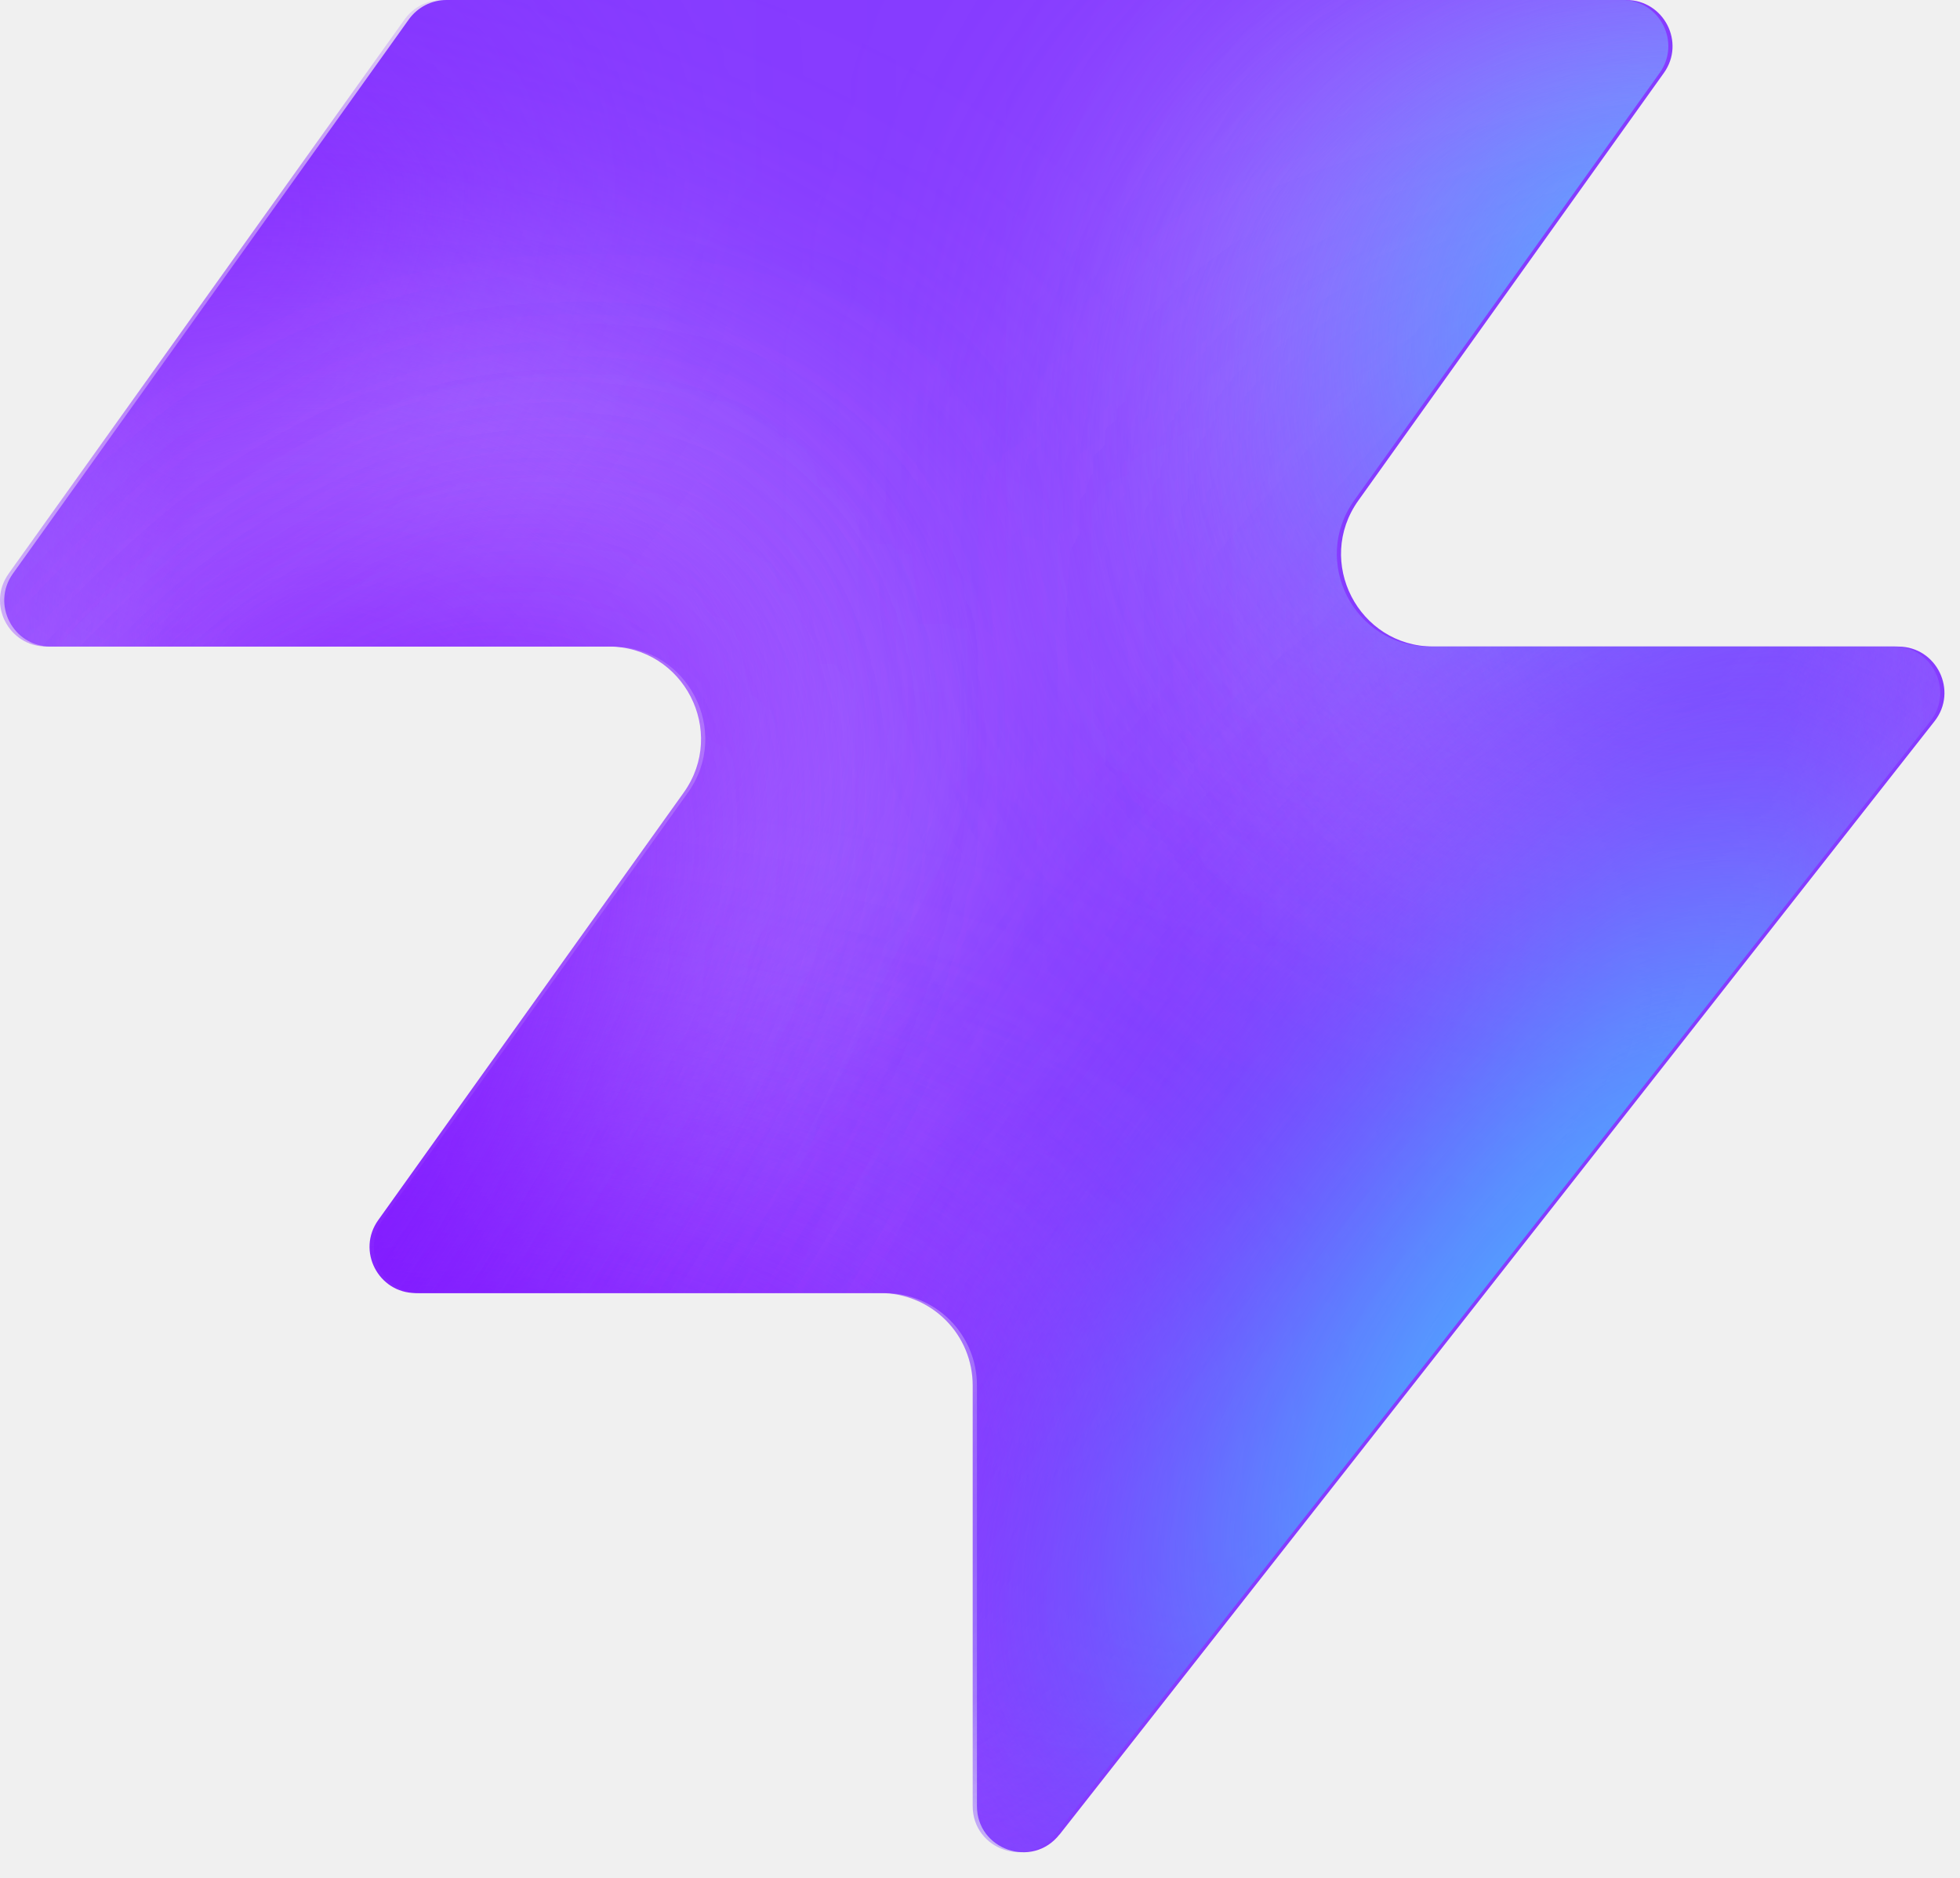
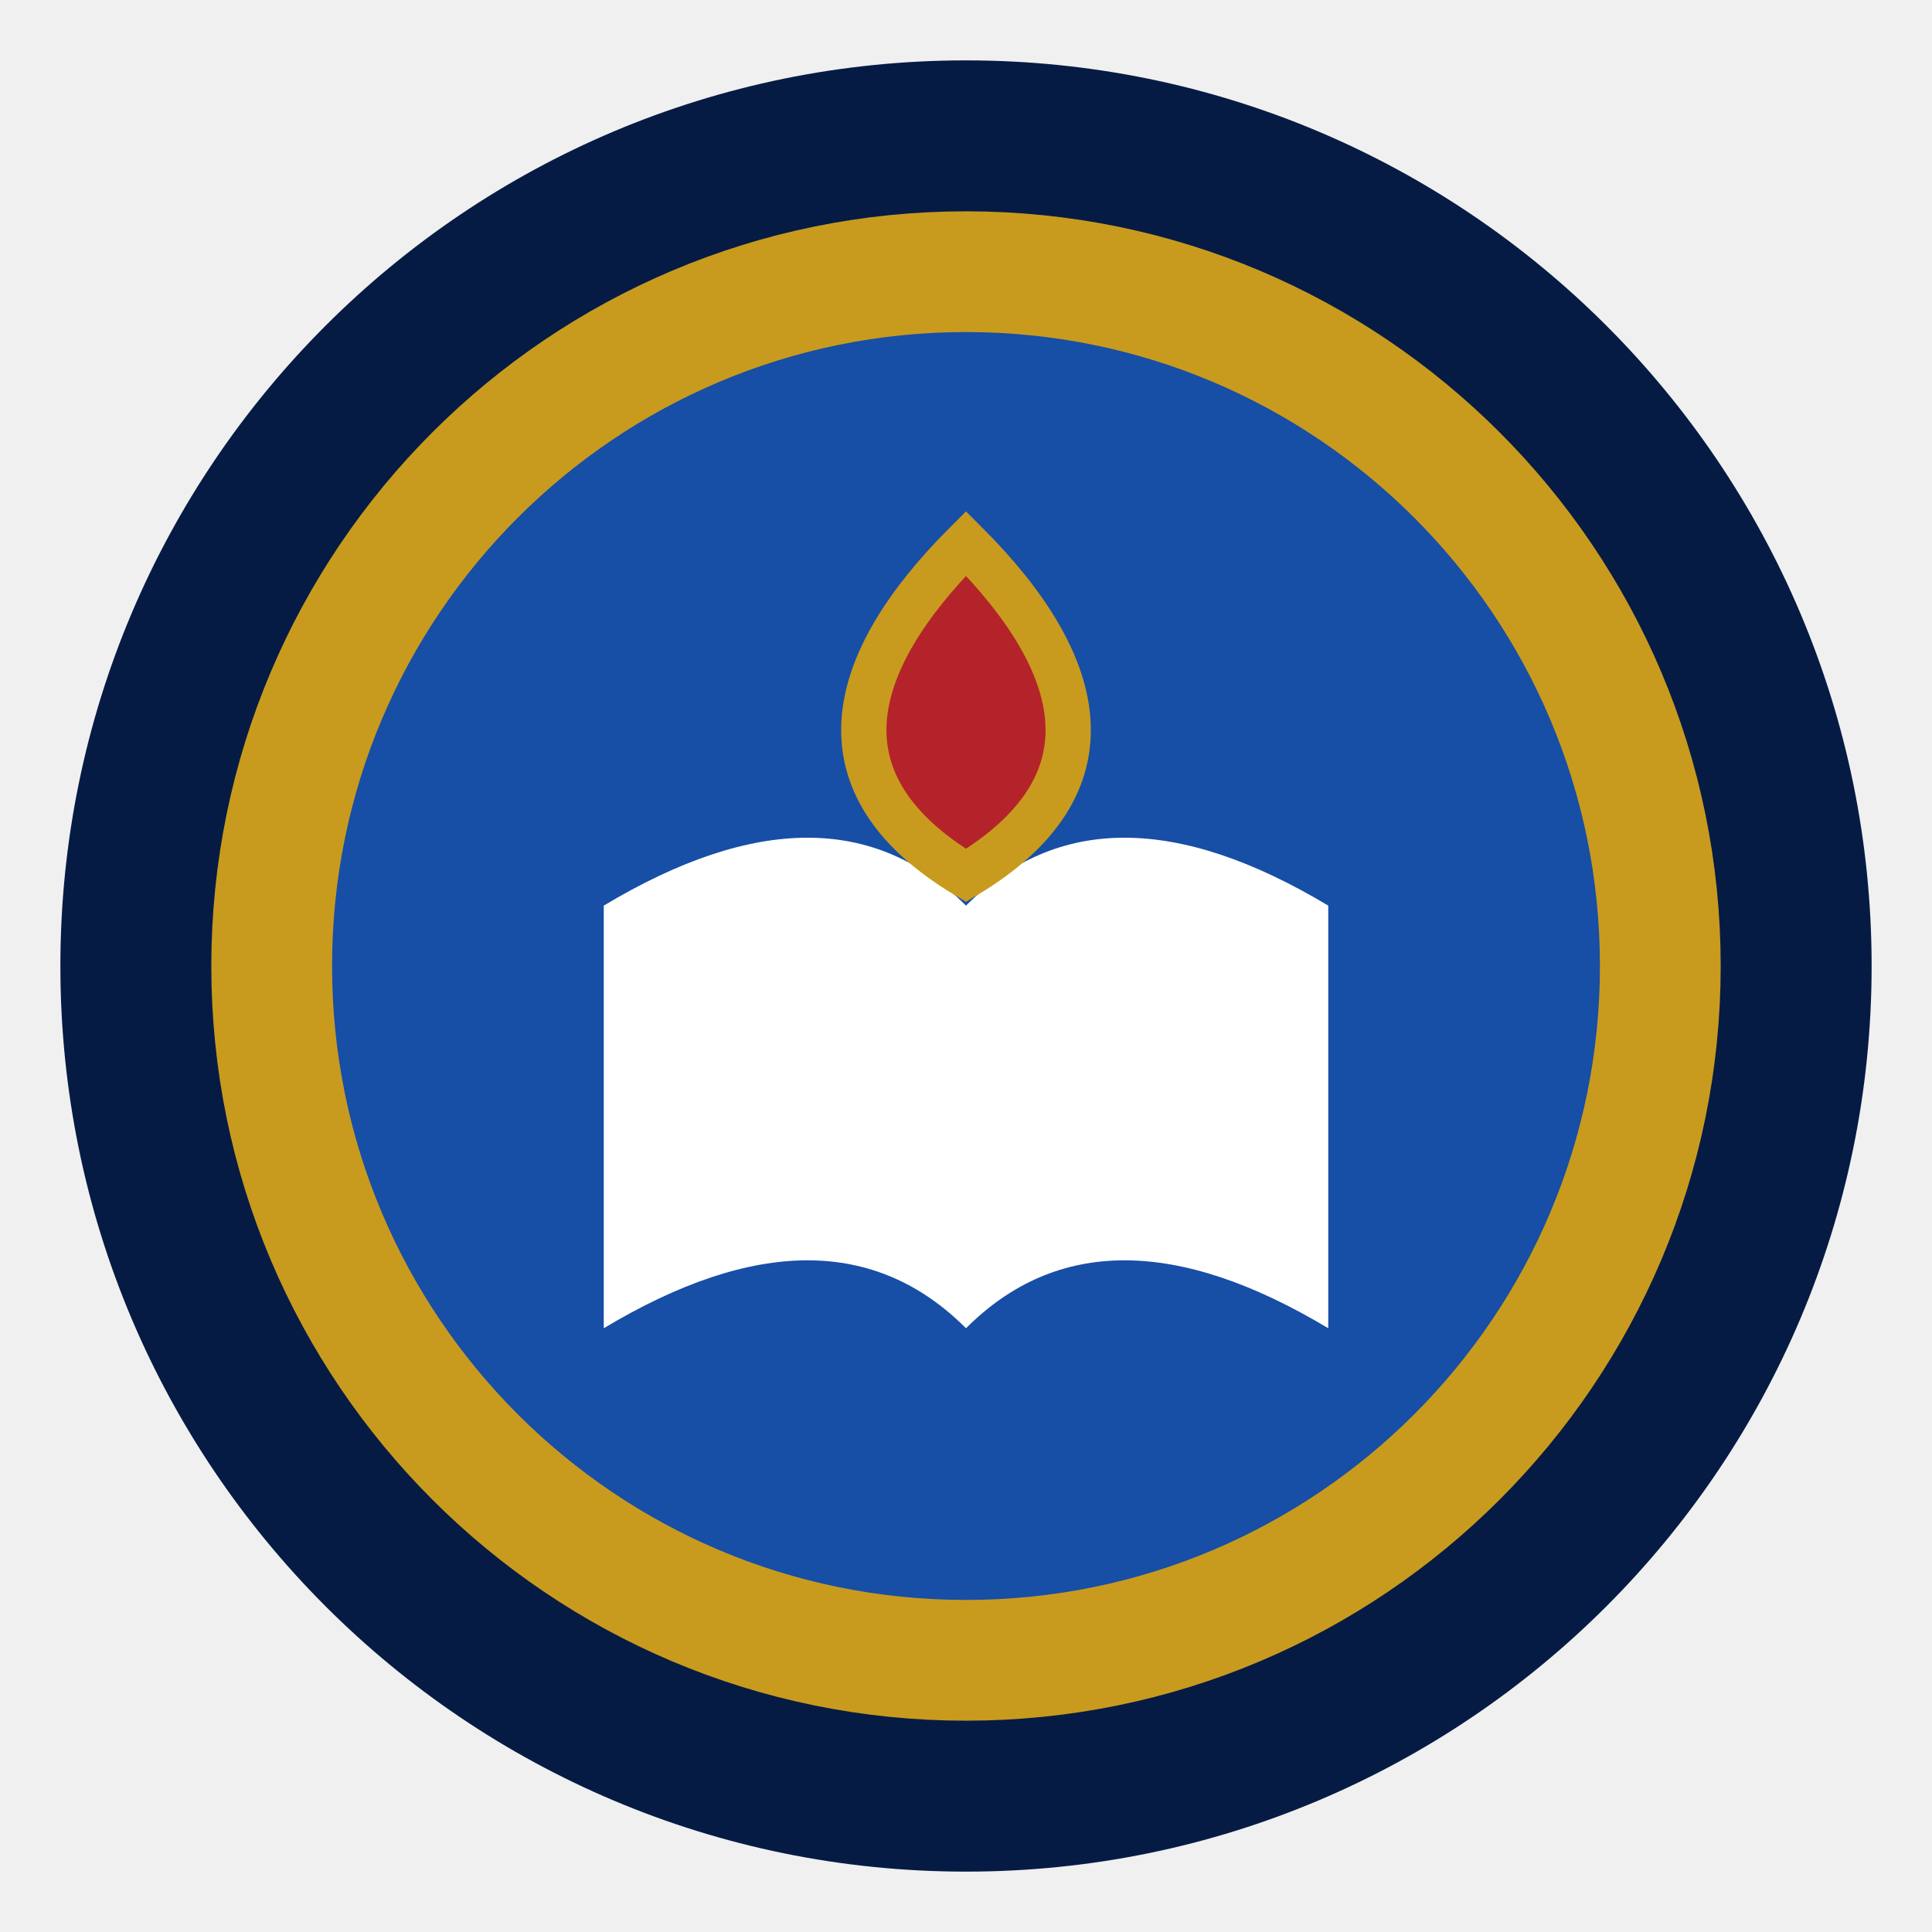
- <svg xmlns="http://www.w3.org/2000/svg" width="48" height="46" fill="none" viewBox="0 0 48 46">
-   <path fill="#863bff" d="M25.946 44.938c-.664.845-2.021.375-2.021-.698V33.937a2.26 2.26 0 0 0-2.262-2.262H10.287c-.92 0-1.456-1.04-.92-1.788l7.48-10.471c1.07-1.497 0-3.578-1.842-3.578H1.237c-.92 0-1.456-1.04-.92-1.788L10.013.474c.214-.297.556-.474.92-.474h28.894c.92 0 1.456 1.04.92 1.788l-7.48 10.471c-1.07 1.498 0 3.579 1.842 3.579h11.377c.943 0 1.473 1.088.89 1.83L25.947 44.94z" style="fill:#863bff;fill:color(display-p3 .525 .23 1);fill-opacity:1" />
-   <mask id="a" width="48" height="46" x="0" y="0" maskUnits="userSpaceOnUse" style="mask-type:alpha">
-     <path fill="#000" d="M25.842 44.938c-.664.844-2.021.375-2.021-.698V33.937a2.26 2.26 0 0 0-2.262-2.262H10.183c-.92 0-1.456-1.04-.92-1.788l7.48-10.471c1.07-1.498 0-3.579-1.842-3.579H1.133c-.92 0-1.456-1.04-.92-1.787L9.91.473c.214-.297.556-.474.92-.474h28.894c.92 0 1.456 1.04.92 1.788l-7.48 10.471c-1.07 1.498 0 3.578 1.842 3.578h11.377c.943 0 1.473 1.088.89 1.832L25.843 44.94z" style="fill:#000;fill-opacity:1" />
-   </mask>
-   <g mask="url(#a)">
-     <g filter="url(#b)">
-       <ellipse cx="5.508" cy="14.704" fill="#ede6ff" rx="5.508" ry="14.704" style="fill:#ede6ff;fill:color(display-p3 .927 .903 1);fill-opacity:1" transform="matrix(.00324 1 1 -.00324 -4.47 31.516)" />
-     </g>
-     <g filter="url(#c)">
-       <ellipse cx="10.399" cy="29.851" fill="#ede6ff" rx="10.399" ry="29.851" style="fill:#ede6ff;fill:color(display-p3 .927 .903 1);fill-opacity:1" transform="matrix(.00324 1 1 -.00324 -39.328 7.883)" />
-     </g>
-     <g filter="url(#d)">
-       <ellipse cx="5.508" cy="30.487" fill="#7e14ff" rx="5.508" ry="30.487" style="fill:#7e14ff;fill:color(display-p3 .492 .077 1);fill-opacity:1" transform="rotate(89.814 -25.913 -14.639)scale(1 -1)" />
-     </g>
-     <g filter="url(#e)">
-       <ellipse cx="5.508" cy="30.599" fill="#7e14ff" rx="5.508" ry="30.599" style="fill:#7e14ff;fill:color(display-p3 .492 .077 1);fill-opacity:1" transform="rotate(89.814 -32.644 -3.334)scale(1 -1)" />
-     </g>
-     <g filter="url(#f)">
-       <ellipse cx="5.508" cy="30.599" fill="#7e14ff" rx="5.508" ry="30.599" style="fill:#7e14ff;fill:color(display-p3 .492 .077 1);fill-opacity:1" transform="matrix(.00324 1 1 -.00324 -34.34 30.47)" />
-     </g>
-     <g filter="url(#g)">
-       <ellipse cx="14.072" cy="22.078" fill="#ede6ff" rx="14.072" ry="22.078" style="fill:#ede6ff;fill:color(display-p3 .927 .903 1);fill-opacity:1" transform="rotate(93.35 24.506 48.493)scale(-1 1)" />
-     </g>
-     <g filter="url(#h)">
-       <ellipse cx="3.47" cy="21.501" fill="#7e14ff" rx="3.47" ry="21.501" style="fill:#7e14ff;fill:color(display-p3 .492 .077 1);fill-opacity:1" transform="rotate(89.009 28.708 47.59)scale(-1 1)" />
-     </g>
-     <g filter="url(#i)">
-       <ellipse cx="3.47" cy="21.501" fill="#7e14ff" rx="3.47" ry="21.501" style="fill:#7e14ff;fill:color(display-p3 .492 .077 1);fill-opacity:1" transform="rotate(89.009 28.708 47.59)scale(-1 1)" />
-     </g>
-     <g filter="url(#j)">
-       <ellipse cx=".387" cy="8.972" fill="#7e14ff" rx="4.407" ry="29.108" style="fill:#7e14ff;fill:color(display-p3 .492 .077 1);fill-opacity:1" transform="rotate(39.51 .387 8.972)" />
-     </g>
-     <g filter="url(#k)">
-       <ellipse cx="47.523" cy="-6.092" fill="#7e14ff" rx="4.407" ry="29.108" style="fill:#7e14ff;fill:color(display-p3 .492 .077 1);fill-opacity:1" transform="rotate(37.892 47.523 -6.092)" />
-     </g>
-     <g filter="url(#l)">
-       <ellipse cx="41.412" cy="6.333" fill="#47bfff" rx="5.971" ry="9.665" style="fill:#47bfff;fill:color(display-p3 .28 .748 1);fill-opacity:1" transform="rotate(37.892 41.412 6.333)" />
-     </g>
-     <g filter="url(#m)">
-       <ellipse cx="-1.879" cy="38.332" fill="#7e14ff" rx="4.407" ry="29.108" style="fill:#7e14ff;fill:color(display-p3 .492 .077 1);fill-opacity:1" transform="rotate(37.892 -1.88 38.332)" />
-     </g>
-     <g filter="url(#n)">
-       <ellipse cx="-1.879" cy="38.332" fill="#7e14ff" rx="4.407" ry="29.108" style="fill:#7e14ff;fill:color(display-p3 .492 .077 1);fill-opacity:1" transform="rotate(37.892 -1.88 38.332)" />
-     </g>
-     <g filter="url(#o)">
-       <ellipse cx="35.651" cy="29.907" fill="#7e14ff" rx="4.407" ry="29.108" style="fill:#7e14ff;fill:color(display-p3 .492 .077 1);fill-opacity:1" transform="rotate(37.892 35.651 29.907)" />
-     </g>
-     <g filter="url(#p)">
-       <ellipse cx="38.418" cy="32.4" fill="#47bfff" rx="5.971" ry="15.297" style="fill:#47bfff;fill:color(display-p3 .28 .748 1);fill-opacity:1" transform="rotate(37.892 38.418 32.4)" />
-     </g>
-   </g>
-   <defs>
-     <filter id="b" width="60.045" height="41.654" x="-19.77" y="16.149" color-interpolation-filters="sRGB" filterUnits="userSpaceOnUse">
-       <feFlood flood-opacity="0" result="BackgroundImageFix" />
-       <feBlend in="SourceGraphic" in2="BackgroundImageFix" result="shape" />
-       <feGaussianBlur result="effect1_foregroundBlur_2002_17158" stdDeviation="7.659" />
-     </filter>
-     <filter id="c" width="90.34" height="51.437" x="-54.613" y="-7.533" color-interpolation-filters="sRGB" filterUnits="userSpaceOnUse">
-       <feFlood flood-opacity="0" result="BackgroundImageFix" />
-       <feBlend in="SourceGraphic" in2="BackgroundImageFix" result="shape" />
-       <feGaussianBlur result="effect1_foregroundBlur_2002_17158" stdDeviation="7.659" />
-     </filter>
-     <filter id="d" width="79.355" height="29.4" x="-49.64" y="2.03" color-interpolation-filters="sRGB" filterUnits="userSpaceOnUse">
-       <feFlood flood-opacity="0" result="BackgroundImageFix" />
-       <feBlend in="SourceGraphic" in2="BackgroundImageFix" result="shape" />
-       <feGaussianBlur result="effect1_foregroundBlur_2002_17158" stdDeviation="4.596" />
-     </filter>
-     <filter id="e" width="79.579" height="29.4" x="-45.045" y="20.029" color-interpolation-filters="sRGB" filterUnits="userSpaceOnUse">
-       <feFlood flood-opacity="0" result="BackgroundImageFix" />
-       <feBlend in="SourceGraphic" in2="BackgroundImageFix" result="shape" />
-       <feGaussianBlur result="effect1_foregroundBlur_2002_17158" stdDeviation="4.596" />
-     </filter>
-     <filter id="f" width="79.579" height="29.4" x="-43.513" y="21.178" color-interpolation-filters="sRGB" filterUnits="userSpaceOnUse">
-       <feFlood flood-opacity="0" result="BackgroundImageFix" />
-       <feBlend in="SourceGraphic" in2="BackgroundImageFix" result="shape" />
-       <feGaussianBlur result="effect1_foregroundBlur_2002_17158" stdDeviation="4.596" />
-     </filter>
-     <filter id="g" width="74.749" height="58.852" x="15.756" y="-17.901" color-interpolation-filters="sRGB" filterUnits="userSpaceOnUse">
-       <feFlood flood-opacity="0" result="BackgroundImageFix" />
-       <feBlend in="SourceGraphic" in2="BackgroundImageFix" result="shape" />
-       <feGaussianBlur result="effect1_foregroundBlur_2002_17158" stdDeviation="7.659" />
-     </filter>
-     <filter id="h" width="61.377" height="25.362" x="23.548" y="2.284" color-interpolation-filters="sRGB" filterUnits="userSpaceOnUse">
-       <feFlood flood-opacity="0" result="BackgroundImageFix" />
-       <feBlend in="SourceGraphic" in2="BackgroundImageFix" result="shape" />
-       <feGaussianBlur result="effect1_foregroundBlur_2002_17158" stdDeviation="4.596" />
-     </filter>
-     <filter id="i" width="61.377" height="25.362" x="23.548" y="2.284" color-interpolation-filters="sRGB" filterUnits="userSpaceOnUse">
-       <feFlood flood-opacity="0" result="BackgroundImageFix" />
-       <feBlend in="SourceGraphic" in2="BackgroundImageFix" result="shape" />
-       <feGaussianBlur result="effect1_foregroundBlur_2002_17158" stdDeviation="4.596" />
-     </filter>
-     <filter id="j" width="56.045" height="63.649" x="-27.636" y="-22.853" color-interpolation-filters="sRGB" filterUnits="userSpaceOnUse">
-       <feFlood flood-opacity="0" result="BackgroundImageFix" />
-       <feBlend in="SourceGraphic" in2="BackgroundImageFix" result="shape" />
-       <feGaussianBlur result="effect1_foregroundBlur_2002_17158" stdDeviation="4.596" />
-     </filter>
-     <filter id="k" width="54.814" height="64.646" x="20.116" y="-38.415" color-interpolation-filters="sRGB" filterUnits="userSpaceOnUse">
-       <feFlood flood-opacity="0" result="BackgroundImageFix" />
-       <feBlend in="SourceGraphic" in2="BackgroundImageFix" result="shape" />
-       <feGaussianBlur result="effect1_foregroundBlur_2002_17158" stdDeviation="4.596" />
-     </filter>
-     <filter id="l" width="33.541" height="35.313" x="24.641" y="-11.323" color-interpolation-filters="sRGB" filterUnits="userSpaceOnUse">
-       <feFlood flood-opacity="0" result="BackgroundImageFix" />
-       <feBlend in="SourceGraphic" in2="BackgroundImageFix" result="shape" />
-       <feGaussianBlur result="effect1_foregroundBlur_2002_17158" stdDeviation="4.596" />
-     </filter>
-     <filter id="m" width="54.814" height="64.646" x="-29.286" y="6.009" color-interpolation-filters="sRGB" filterUnits="userSpaceOnUse">
-       <feFlood flood-opacity="0" result="BackgroundImageFix" />
-       <feBlend in="SourceGraphic" in2="BackgroundImageFix" result="shape" />
-       <feGaussianBlur result="effect1_foregroundBlur_2002_17158" stdDeviation="4.596" />
-     </filter>
-     <filter id="n" width="54.814" height="64.646" x="-29.286" y="6.009" color-interpolation-filters="sRGB" filterUnits="userSpaceOnUse">
-       <feFlood flood-opacity="0" result="BackgroundImageFix" />
-       <feBlend in="SourceGraphic" in2="BackgroundImageFix" result="shape" />
-       <feGaussianBlur result="effect1_foregroundBlur_2002_17158" stdDeviation="4.596" />
-     </filter>
-     <filter id="o" width="54.814" height="64.646" x="8.244" y="-2.416" color-interpolation-filters="sRGB" filterUnits="userSpaceOnUse">
-       <feFlood flood-opacity="0" result="BackgroundImageFix" />
-       <feBlend in="SourceGraphic" in2="BackgroundImageFix" result="shape" />
-       <feGaussianBlur result="effect1_foregroundBlur_2002_17158" stdDeviation="4.596" />
-     </filter>
-     <filter id="p" width="39.409" height="43.623" x="18.713" y="10.588" color-interpolation-filters="sRGB" filterUnits="userSpaceOnUse">
-       <feFlood flood-opacity="0" result="BackgroundImageFix" />
-       <feBlend in="SourceGraphic" in2="BackgroundImageFix" result="shape" />
-       <feGaussianBlur result="effect1_foregroundBlur_2002_17158" stdDeviation="4.596" />
-     </filter>
-   </defs>
+ <svg xmlns="http://www.w3.org/2000/svg" viewBox="0 0 64 64">
+   <circle cx="32" cy="32" r="30" fill="#061B44" />
+   <circle cx="32" cy="32" r="23" fill="#174EA6" stroke="#C89B1E" stroke-width="4" />
+   <path d="M20 30c5-3 9-3 12 0 3-3 7-3 12 0v14c-5-3-9-3-12 0-3-3-7-3-12 0V30z" fill="#FFFFFF" />
+   <path d="M32 18c4 4 5 8 0 11-5-3-4-7 0-11z" fill="#B4232A" stroke="#C89B1E" stroke-width="1.5" />
</svg>
